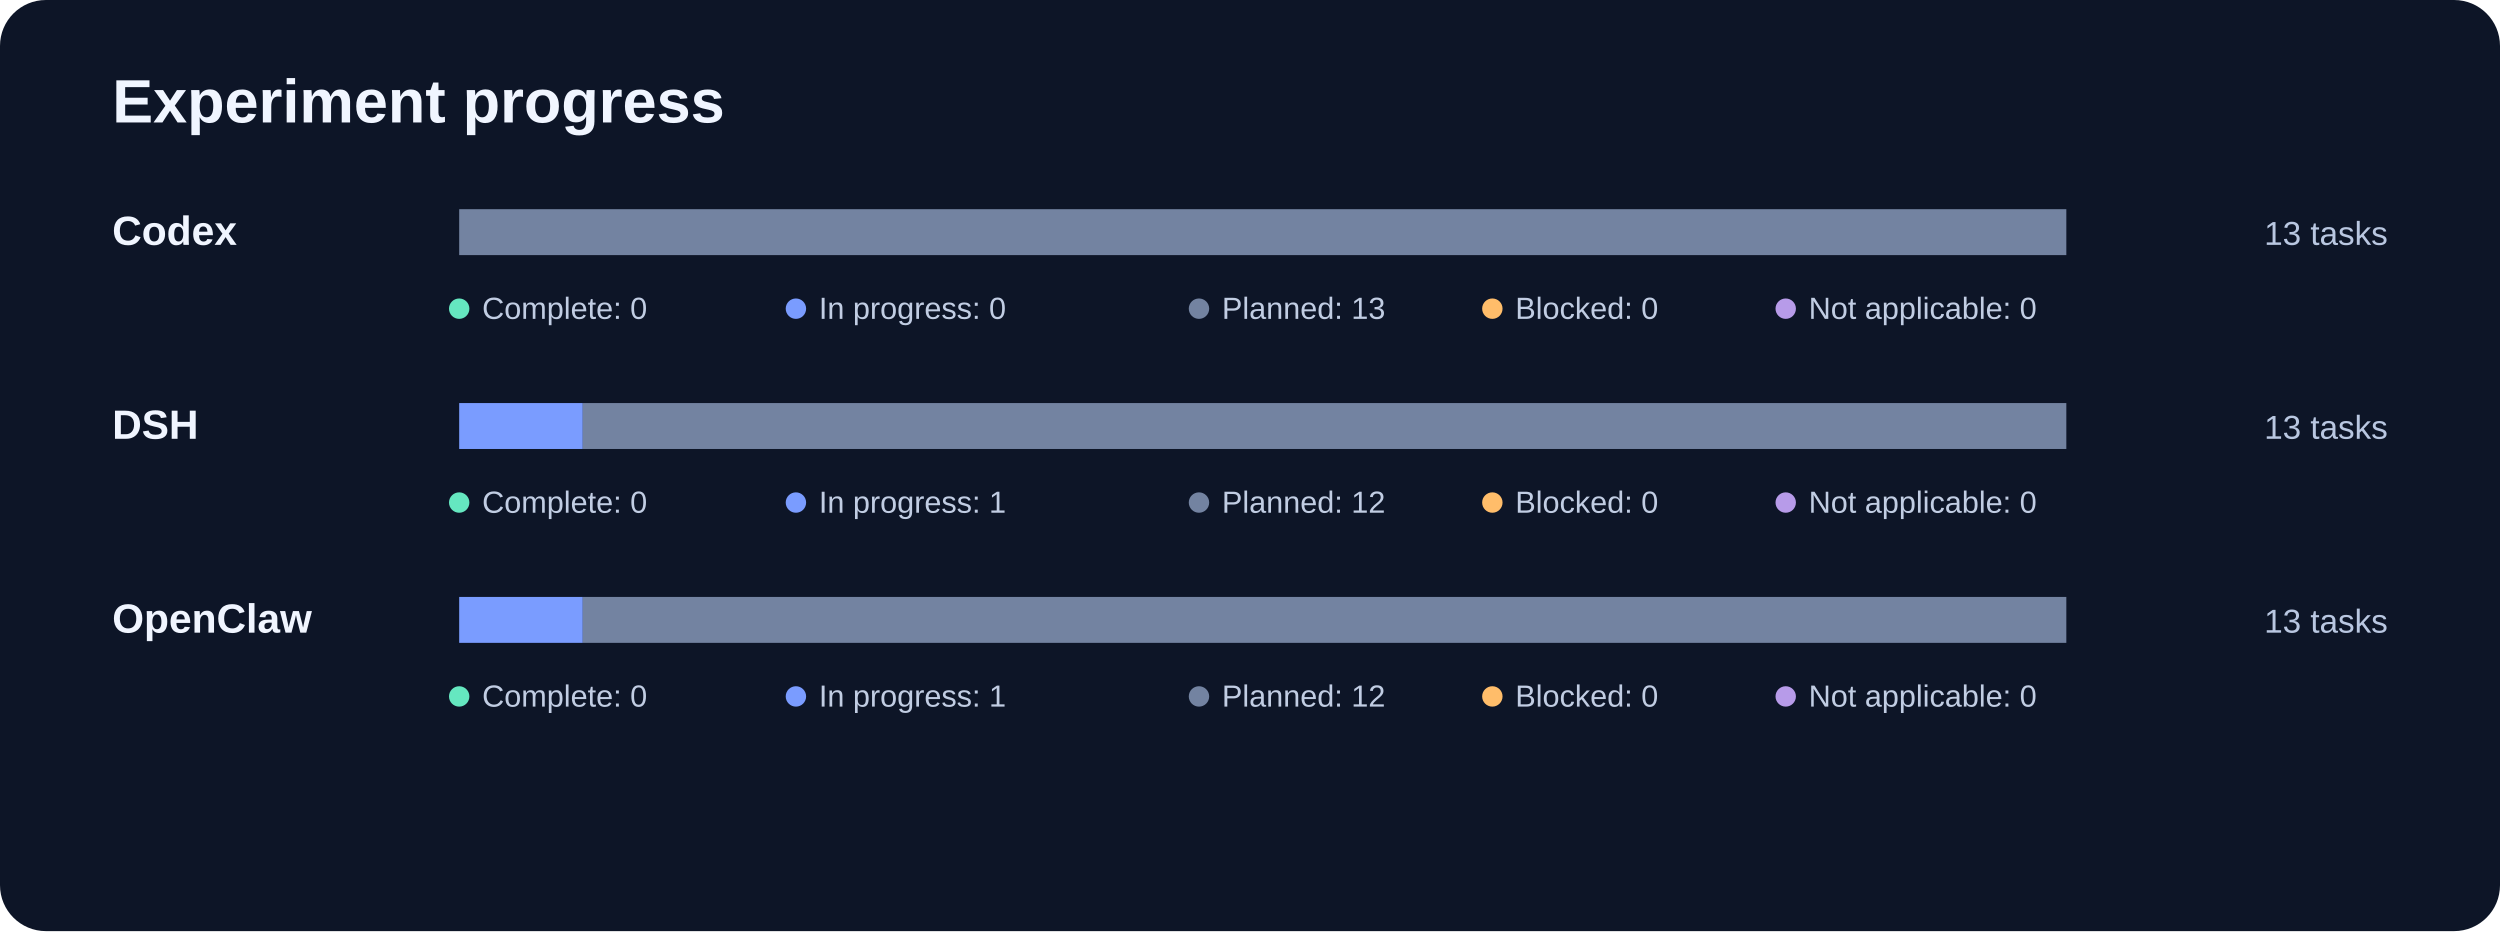
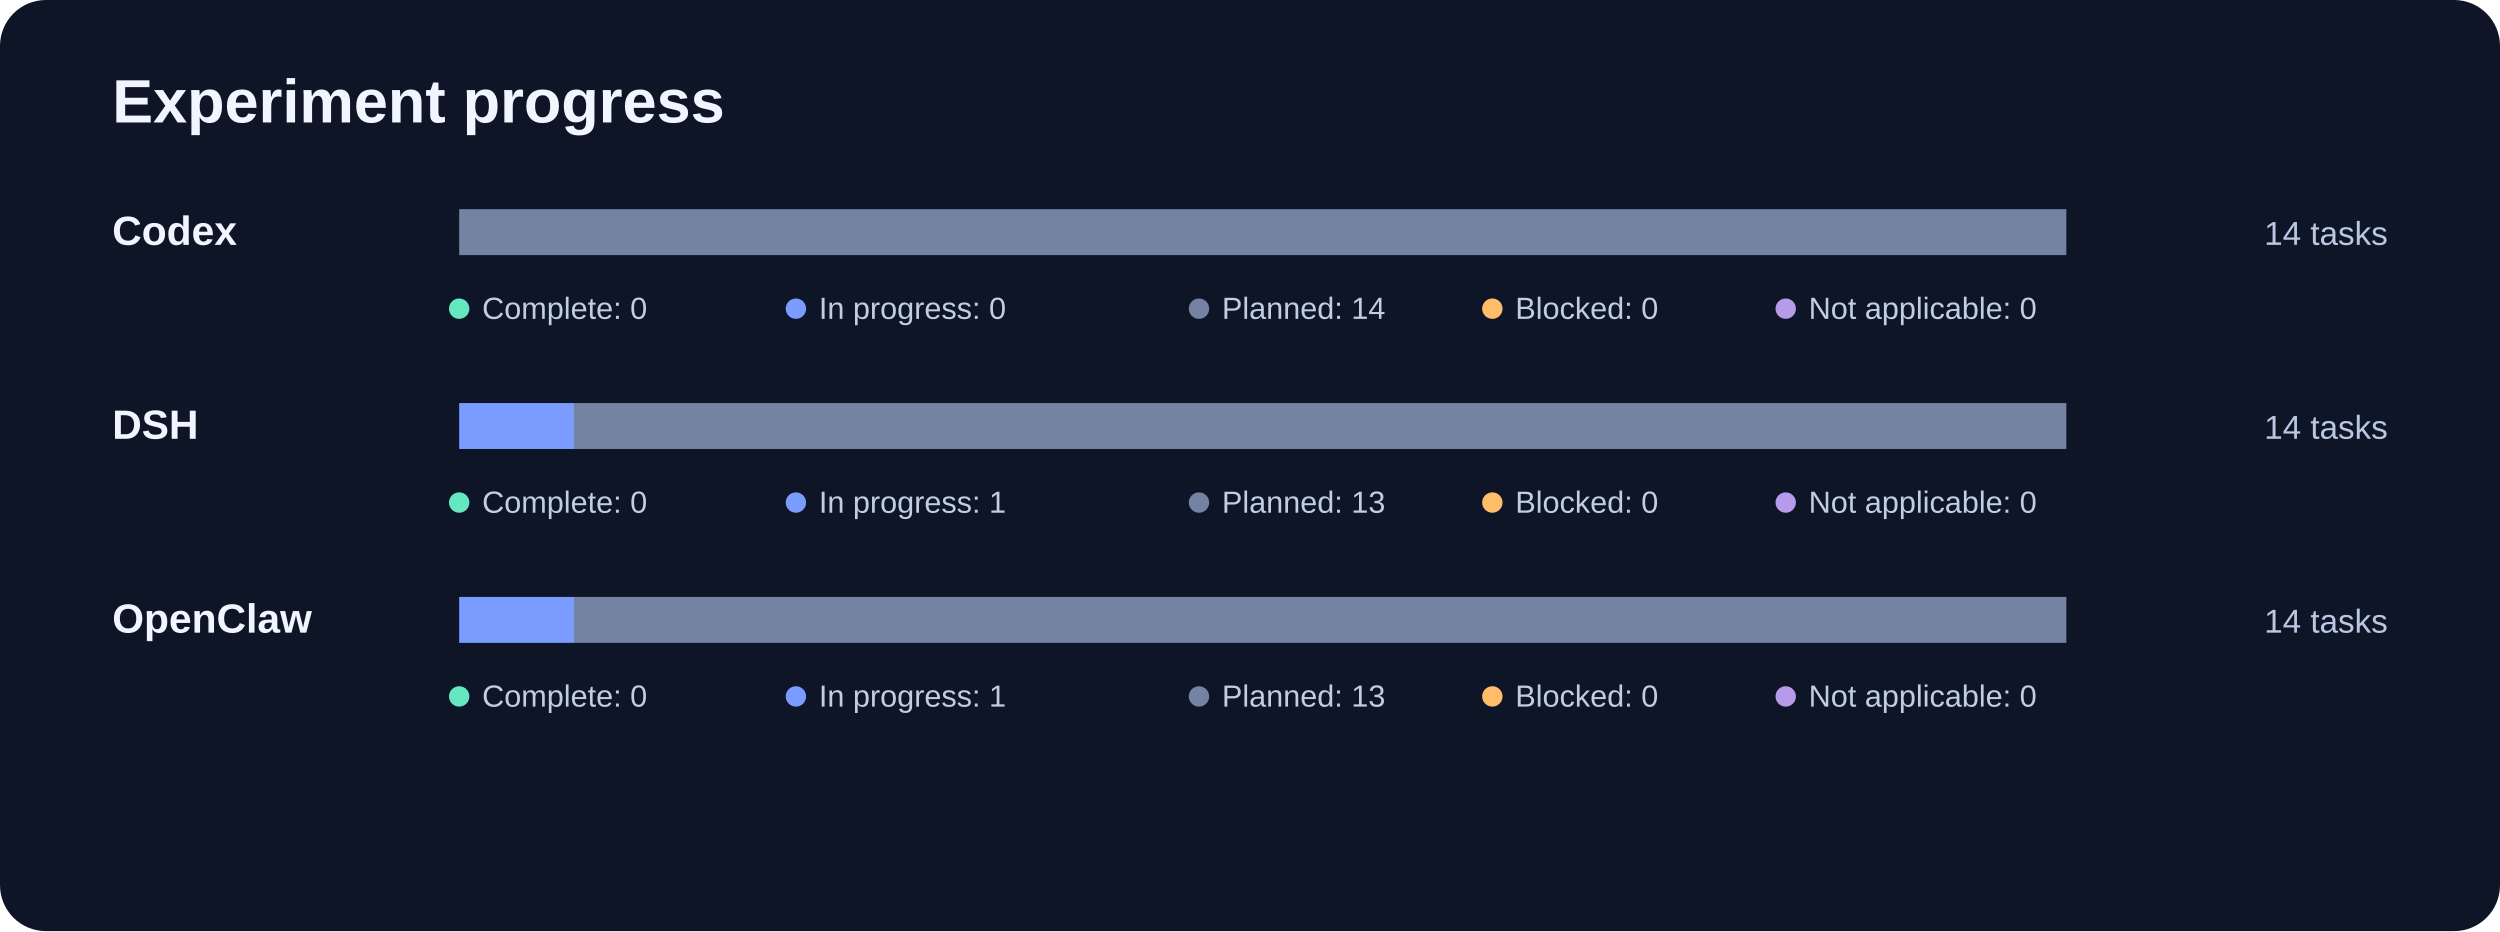
<svg xmlns="http://www.w3.org/2000/svg" width="980" height="365" viewBox="0 0 980 365" role="img" aria-labelledby="title desc">
  <rect width="980" height="365" rx="18" fill="#0d1527" />
  <text x="44" y="48" fill="#f0f5ff" font-family="Arial,sans-serif" font-size="24" font-weight="700">Experiment progress</text>
  <text x="44" y="96" fill="#f0f5ff" font-family="Arial,sans-serif" font-size="16" font-weight="700">Codex</text>
-   <text x="936" y="96" text-anchor="end" fill="#b9c7e1" font-family="Arial,sans-serif" font-size="13">13 tasks</text>
+   <text x="936" y="96" text-anchor="end" fill="#b9c7e1" font-family="Arial,sans-serif" font-size="13">14 tasks</text>
  <rect x="180.00" y="82" width="630.00" height="18" fill="#7383a1" />
  <circle cx="180" cy="121" r="4" fill="#65e7c0" />
  <text x="189" y="125" fill="#c1cde3" font-family="Arial,sans-serif" font-size="12">Complete: 0</text>
  <circle cx="312" cy="121" r="4" fill="#7a9cff" />
  <text x="321" y="125" fill="#c1cde3" font-family="Arial,sans-serif" font-size="12">In progress: 0</text>
  <circle cx="470" cy="121" r="4" fill="#7383a1" />
-   <text x="479" y="125" fill="#c1cde3" font-family="Arial,sans-serif" font-size="12">Planned: 13</text>
+   <text x="479" y="125" fill="#c1cde3" font-family="Arial,sans-serif" font-size="12">Planned: 14</text>
  <circle cx="585" cy="121" r="4" fill="#ffbd6a" />
  <text x="594" y="125" fill="#c1cde3" font-family="Arial,sans-serif" font-size="12">Blocked: 0</text>
  <circle cx="700" cy="121" r="4" fill="#b79be9" />
  <text x="709" y="125" fill="#c1cde3" font-family="Arial,sans-serif" font-size="12">Not applicable: 0</text>
  <text x="44" y="172" fill="#f0f5ff" font-family="Arial,sans-serif" font-size="16" font-weight="700">DSH</text>
-   <text x="936" y="172" text-anchor="end" fill="#b9c7e1" font-family="Arial,sans-serif" font-size="13">13 tasks</text>
-   <rect x="180.00" y="158" width="48.46" height="18" fill="#7a9cff">
+   <text x="936" y="172" text-anchor="end" fill="#b9c7e1" font-family="Arial,sans-serif" font-size="13">14 tasks</text>
+   <rect x="180.00" y="158" width="45.00" height="18" fill="#7a9cff">
    <animate attributeName="opacity" values="1;0.55;1" dur="2.6s" repeatCount="indefinite" />
  </rect>
-   <rect x="228.46" y="158" width="581.54" height="18" fill="#7383a1" />
+   <rect x="225.00" y="158" width="585.00" height="18" fill="#7383a1" />
  <circle cx="180" cy="197" r="4" fill="#65e7c0" />
  <text x="189" y="201" fill="#c1cde3" font-family="Arial,sans-serif" font-size="12">Complete: 0</text>
  <circle cx="312" cy="197" r="4" fill="#7a9cff" />
  <text x="321" y="201" fill="#c1cde3" font-family="Arial,sans-serif" font-size="12">In progress: 1</text>
  <circle cx="470" cy="197" r="4" fill="#7383a1" />
-   <text x="479" y="201" fill="#c1cde3" font-family="Arial,sans-serif" font-size="12">Planned: 12</text>
+   <text x="479" y="201" fill="#c1cde3" font-family="Arial,sans-serif" font-size="12">Planned: 13</text>
  <circle cx="585" cy="197" r="4" fill="#ffbd6a" />
  <text x="594" y="201" fill="#c1cde3" font-family="Arial,sans-serif" font-size="12">Blocked: 0</text>
  <circle cx="700" cy="197" r="4" fill="#b79be9" />
  <text x="709" y="201" fill="#c1cde3" font-family="Arial,sans-serif" font-size="12">Not applicable: 0</text>
  <text x="44" y="248" fill="#f0f5ff" font-family="Arial,sans-serif" font-size="16" font-weight="700">OpenClaw</text>
-   <text x="936" y="248" text-anchor="end" fill="#b9c7e1" font-family="Arial,sans-serif" font-size="13">13 tasks</text>
-   <rect x="180.00" y="234" width="48.46" height="18" fill="#7a9cff">
+   <text x="936" y="248" text-anchor="end" fill="#b9c7e1" font-family="Arial,sans-serif" font-size="13">14 tasks</text>
+   <rect x="180.00" y="234" width="45.00" height="18" fill="#7a9cff">
    <animate attributeName="opacity" values="1;0.55;1" dur="2.6s" repeatCount="indefinite" />
  </rect>
-   <rect x="228.46" y="234" width="581.54" height="18" fill="#7383a1" />
+   <rect x="225.00" y="234" width="585.00" height="18" fill="#7383a1" />
  <circle cx="180" cy="273" r="4" fill="#65e7c0" />
  <text x="189" y="277" fill="#c1cde3" font-family="Arial,sans-serif" font-size="12">Complete: 0</text>
  <circle cx="312" cy="273" r="4" fill="#7a9cff" />
  <text x="321" y="277" fill="#c1cde3" font-family="Arial,sans-serif" font-size="12">In progress: 1</text>
  <circle cx="470" cy="273" r="4" fill="#7383a1" />
-   <text x="479" y="277" fill="#c1cde3" font-family="Arial,sans-serif" font-size="12">Planned: 12</text>
+   <text x="479" y="277" fill="#c1cde3" font-family="Arial,sans-serif" font-size="12">Planned: 13</text>
  <circle cx="585" cy="273" r="4" fill="#ffbd6a" />
  <text x="594" y="277" fill="#c1cde3" font-family="Arial,sans-serif" font-size="12">Blocked: 0</text>
  <circle cx="700" cy="273" r="4" fill="#b79be9" />
  <text x="709" y="277" fill="#c1cde3" font-family="Arial,sans-serif" font-size="12">Not applicable: 0</text>
</svg>
